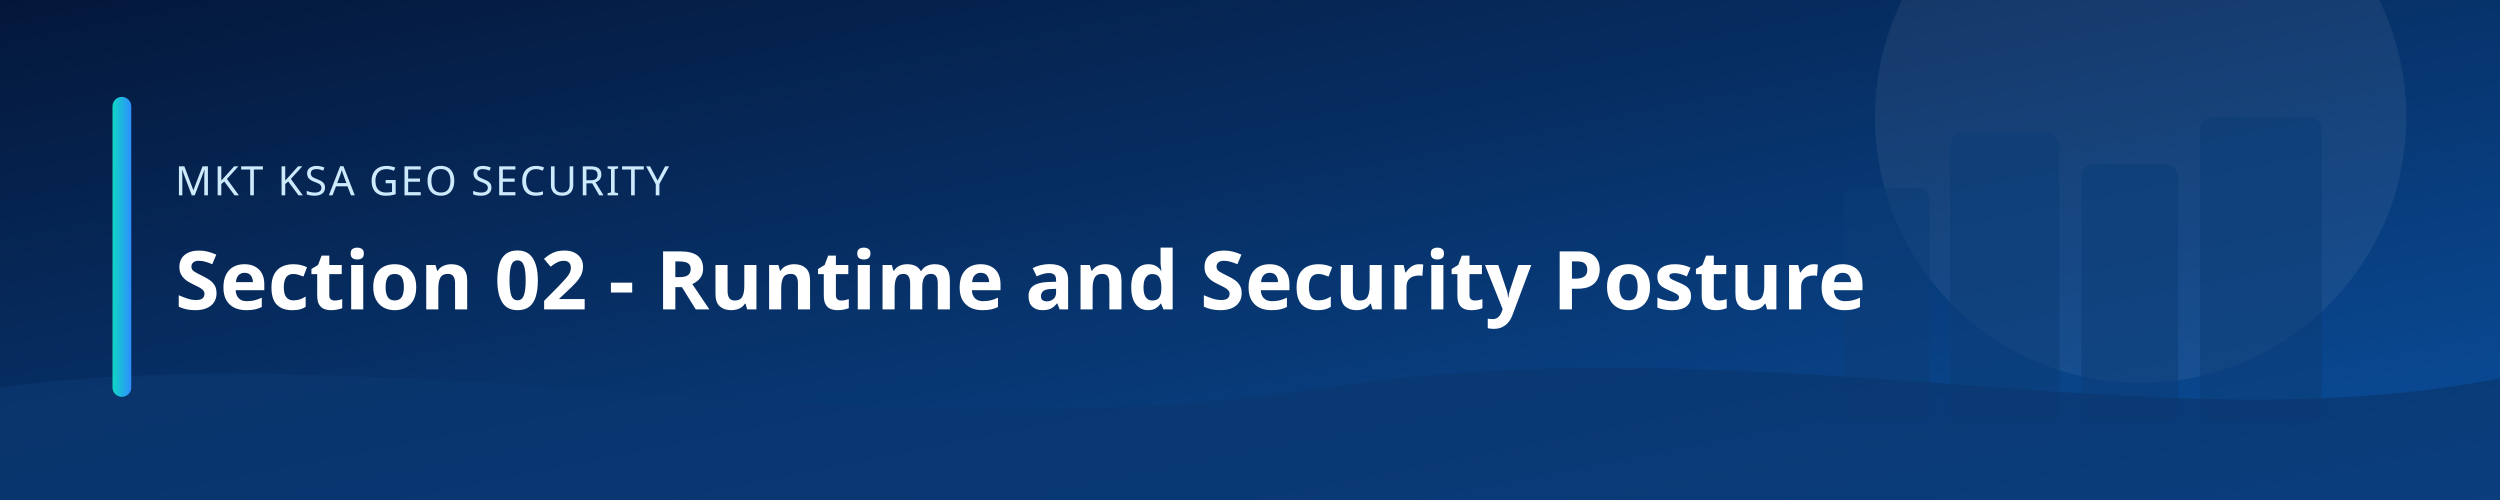
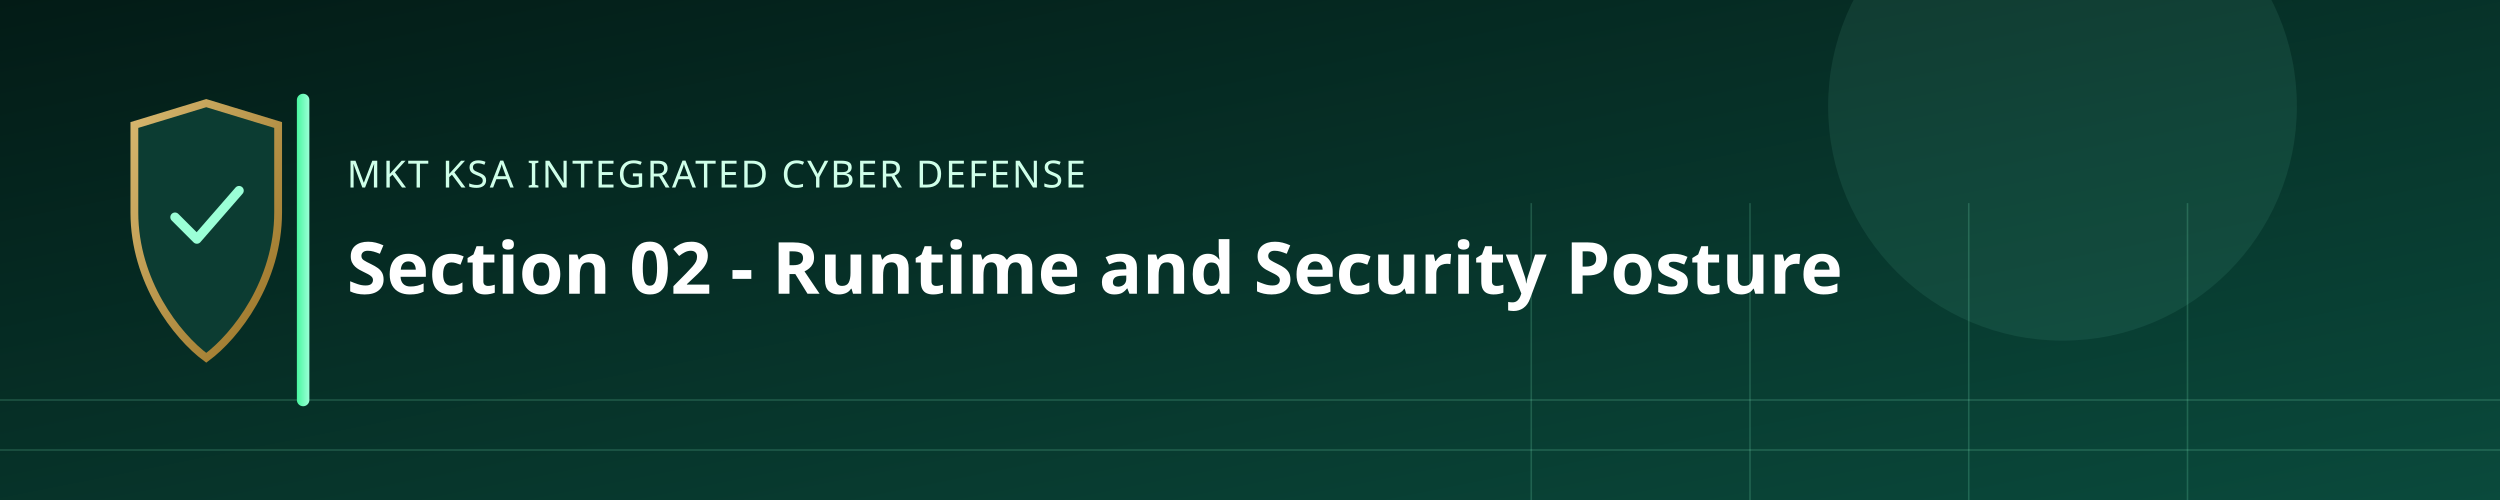
<svg xmlns="http://www.w3.org/2000/svg" width="1600" height="320" viewBox="0 0 1600 320" role="img" aria-label="Section 02 - Runtime and Security Posture banner">
  <defs>
    <linearGradient id="bg" x1="0" y1="0" x2="1" y2="1">
-       <stop offset="0%" stop-color="#04173a" />
-       <stop offset="100%" stop-color="#0a4f9d" />
+       <stop offset="0%" stop-color="#031b16" />
+       <stop offset="100%" stop-color="#0a4a3c" />
    </linearGradient>
-     <linearGradient id="line" x1="0" y1="0" x2="1" y2="0">
-       <stop offset="0%" stop-color="#10d6c5" />
-       <stop offset="100%" stop-color="#2e8fff" />
+     <linearGradient id="neon" x1="0" y1="0" x2="1" y2="0">
+       <stop offset="0%" stop-color="#49f7a0" />
+       <stop offset="100%" stop-color="#9bffd7" />
+     </linearGradient>
+     <linearGradient id="gold" x1="0" y1="0" x2="1" y2="1">
+       <stop offset="0%" stop-color="#d7b76f" />
+       <stop offset="100%" stop-color="#987225" />
    </linearGradient>
  </defs>
  <rect width="1600" height="320" fill="url(#bg)" />
-   <circle cx="1370" cy="75" r="170" fill="#ffffff" fill-opacity="0.06" />
-   <g fill="#0c3c77" fill-opacity="0.55">
-     <rect x="1180" y="120" width="55" height="150" rx="8" />
-     <rect x="1248" y="85" width="70" height="185" rx="8" />
-     <rect x="1332" y="105" width="62" height="165" rx="8" />
-     <rect x="1408" y="75" width="78" height="195" rx="8" />
+   <circle cx="1320" cy="68" r="150" fill="#90ffd8" fill-opacity="0.08" />
+   <g stroke="#8bffcf" stroke-opacity="0.18" stroke-width="1" fill="none">
+     <path d="M0 256 L1600 256" />
+     <path d="M0 288 L1600 288" />
+     <path d="M980 130 L980 320" />
+     <path d="M1120 130 L1120 320" />
+     <path d="M1260 130 L1260 320" />
+     <path d="M1400 130 L1400 320" />
  </g>
-   <path d="M0 248 C 250 214, 560 292, 850 248 C 1130 206, 1380 286, 1600 242 L1600 320 L0 320 Z" fill="#0b376f" fill-opacity="0.7" />
-   <rect x="72" y="62" width="12" height="192" rx="6" fill="url(#line)" />
-   <text x="112" y="125" fill="#cdeafd" font-size="26" font-family="Segoe UI, Tahoma, sans-serif" letter-spacing="1.2">MKT KSA GEO SECURITY</text>
-   <text x="112" y="198" fill="#ffffff" font-size="52" font-family="Segoe UI, Tahoma, sans-serif" font-weight="700">Section 02 - Runtime and Security Posture</text>
+   <g transform="translate(70,56)">
+     <path d="M62 10 L108 24 V80 C108 124 81 159 62 173 C43 159 16 124 16 80 V24 Z" fill="#0c3c32" stroke="url(#gold)" stroke-width="5" />
+     <path d="M42 83 L56 97 L83 66" fill="none" stroke="#9bffd7" stroke-width="6" stroke-linecap="round" stroke-linejoin="round" />
+   </g>
+   <rect x="190" y="60" width="8" height="200" rx="4" fill="url(#neon)" />
+   <text x="222" y="120" fill="#cfffe9" font-size="24" font-family="Segoe UI, Tahoma, sans-serif" letter-spacing="1.2">MKT KSA INTEGRATED CYBER DEFENSE</text>
+   <text x="222" y="188" fill="#ffffff" font-size="46" font-family="Segoe UI, Tahoma, sans-serif" font-weight="700">Section 02 - Runtime and Security Posture</text>
</svg>
